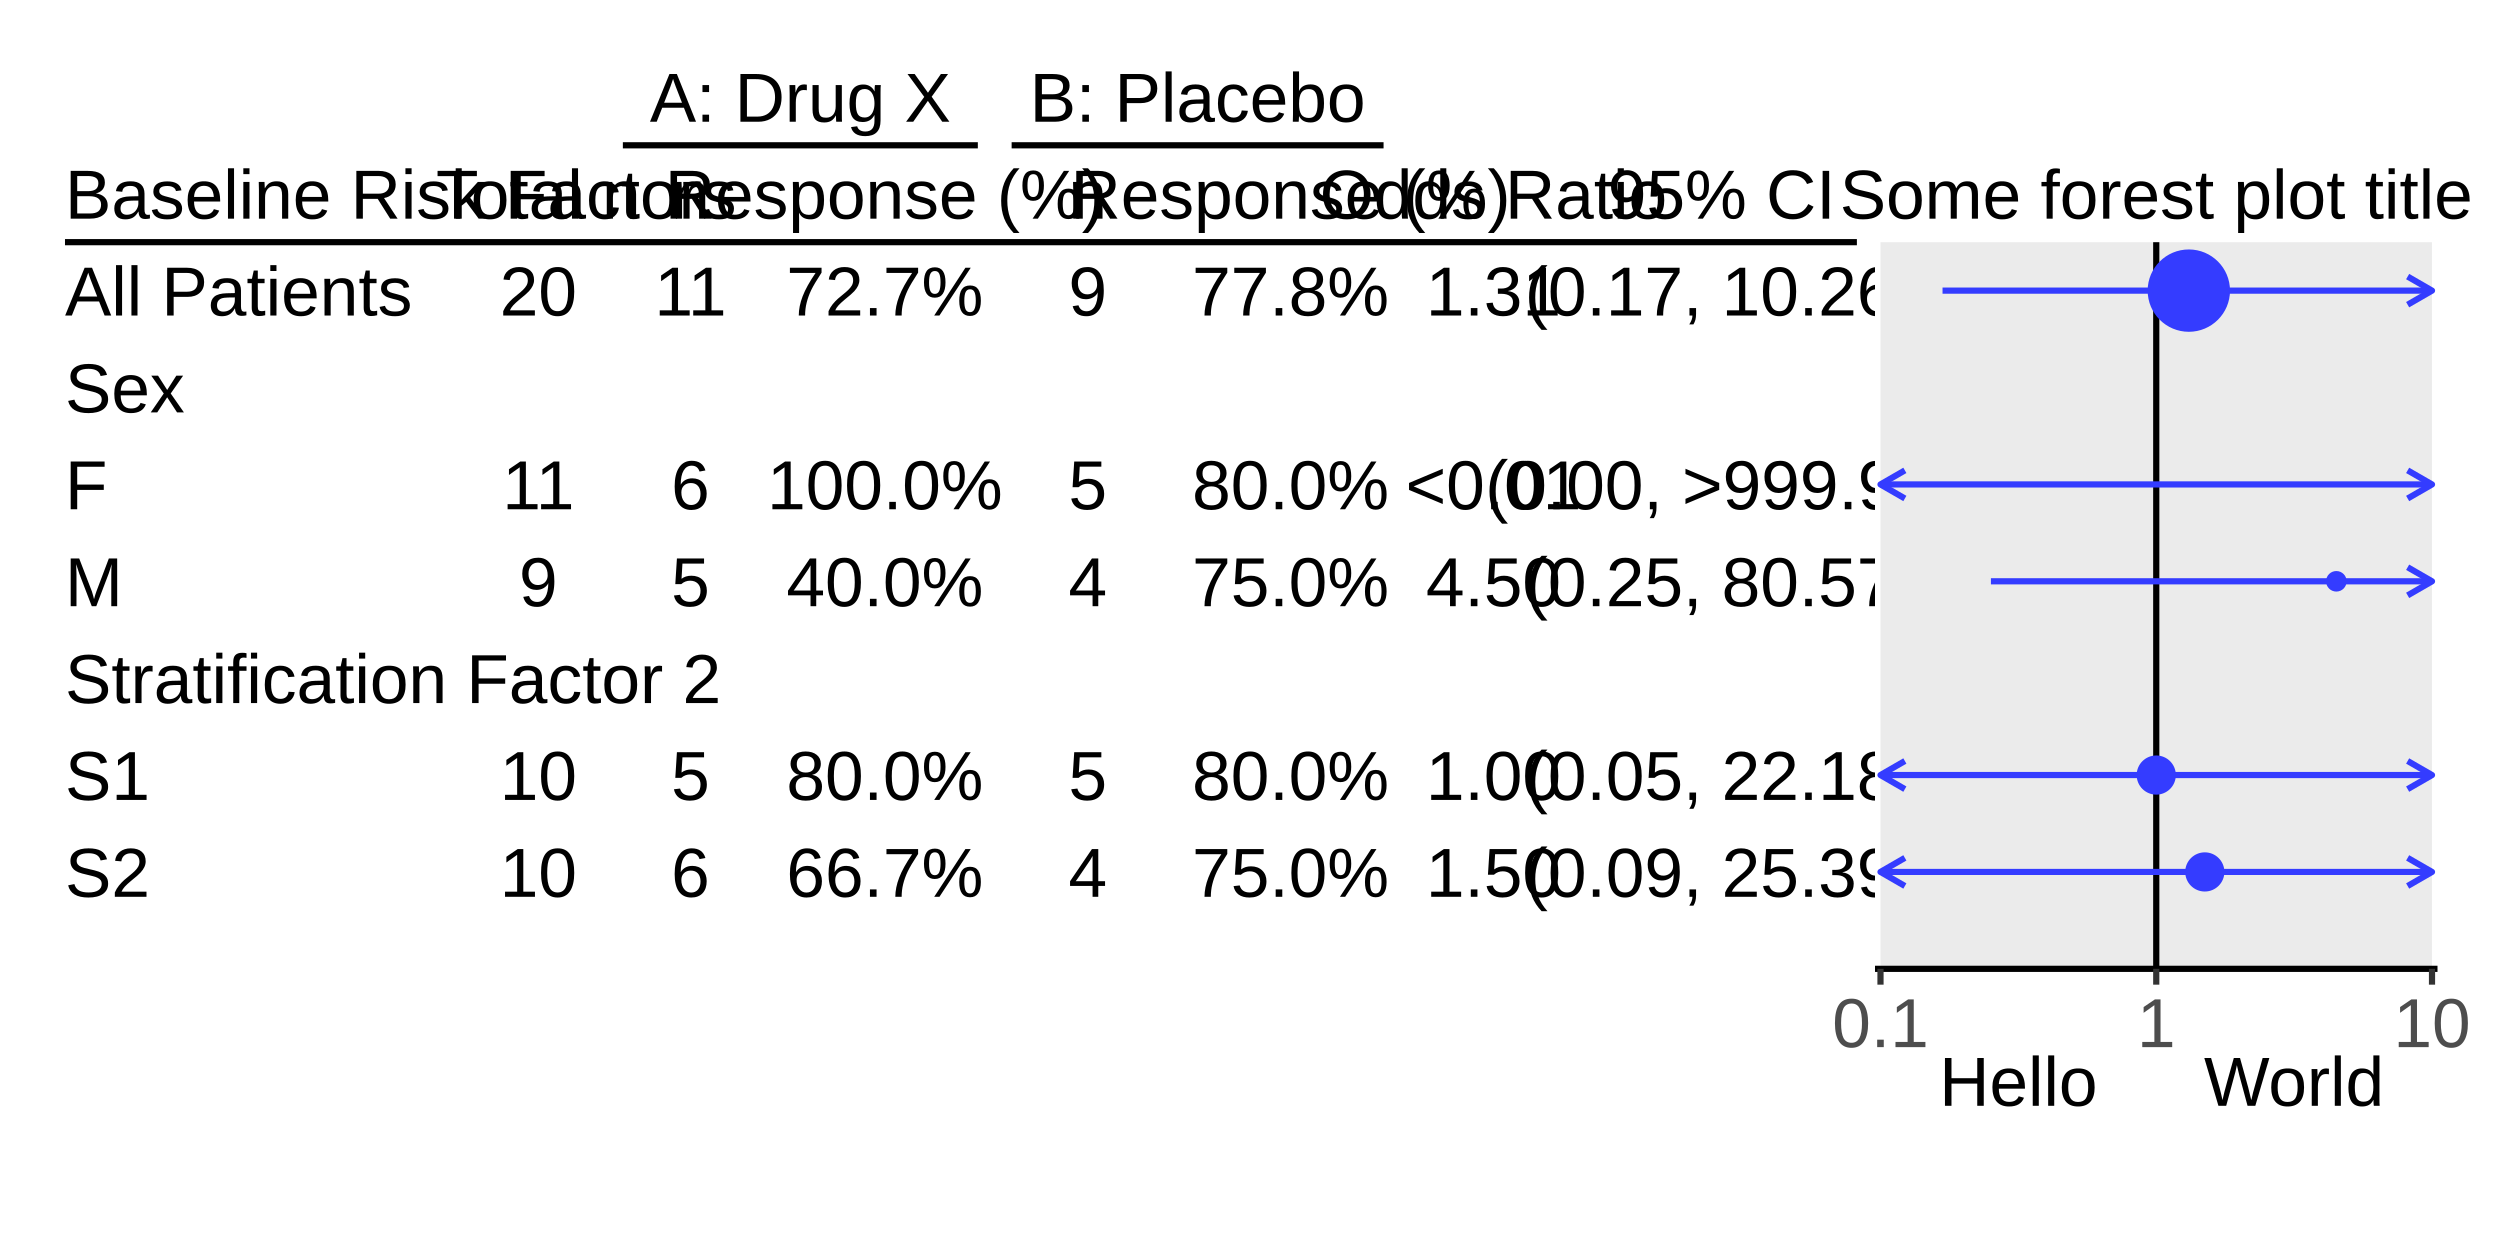
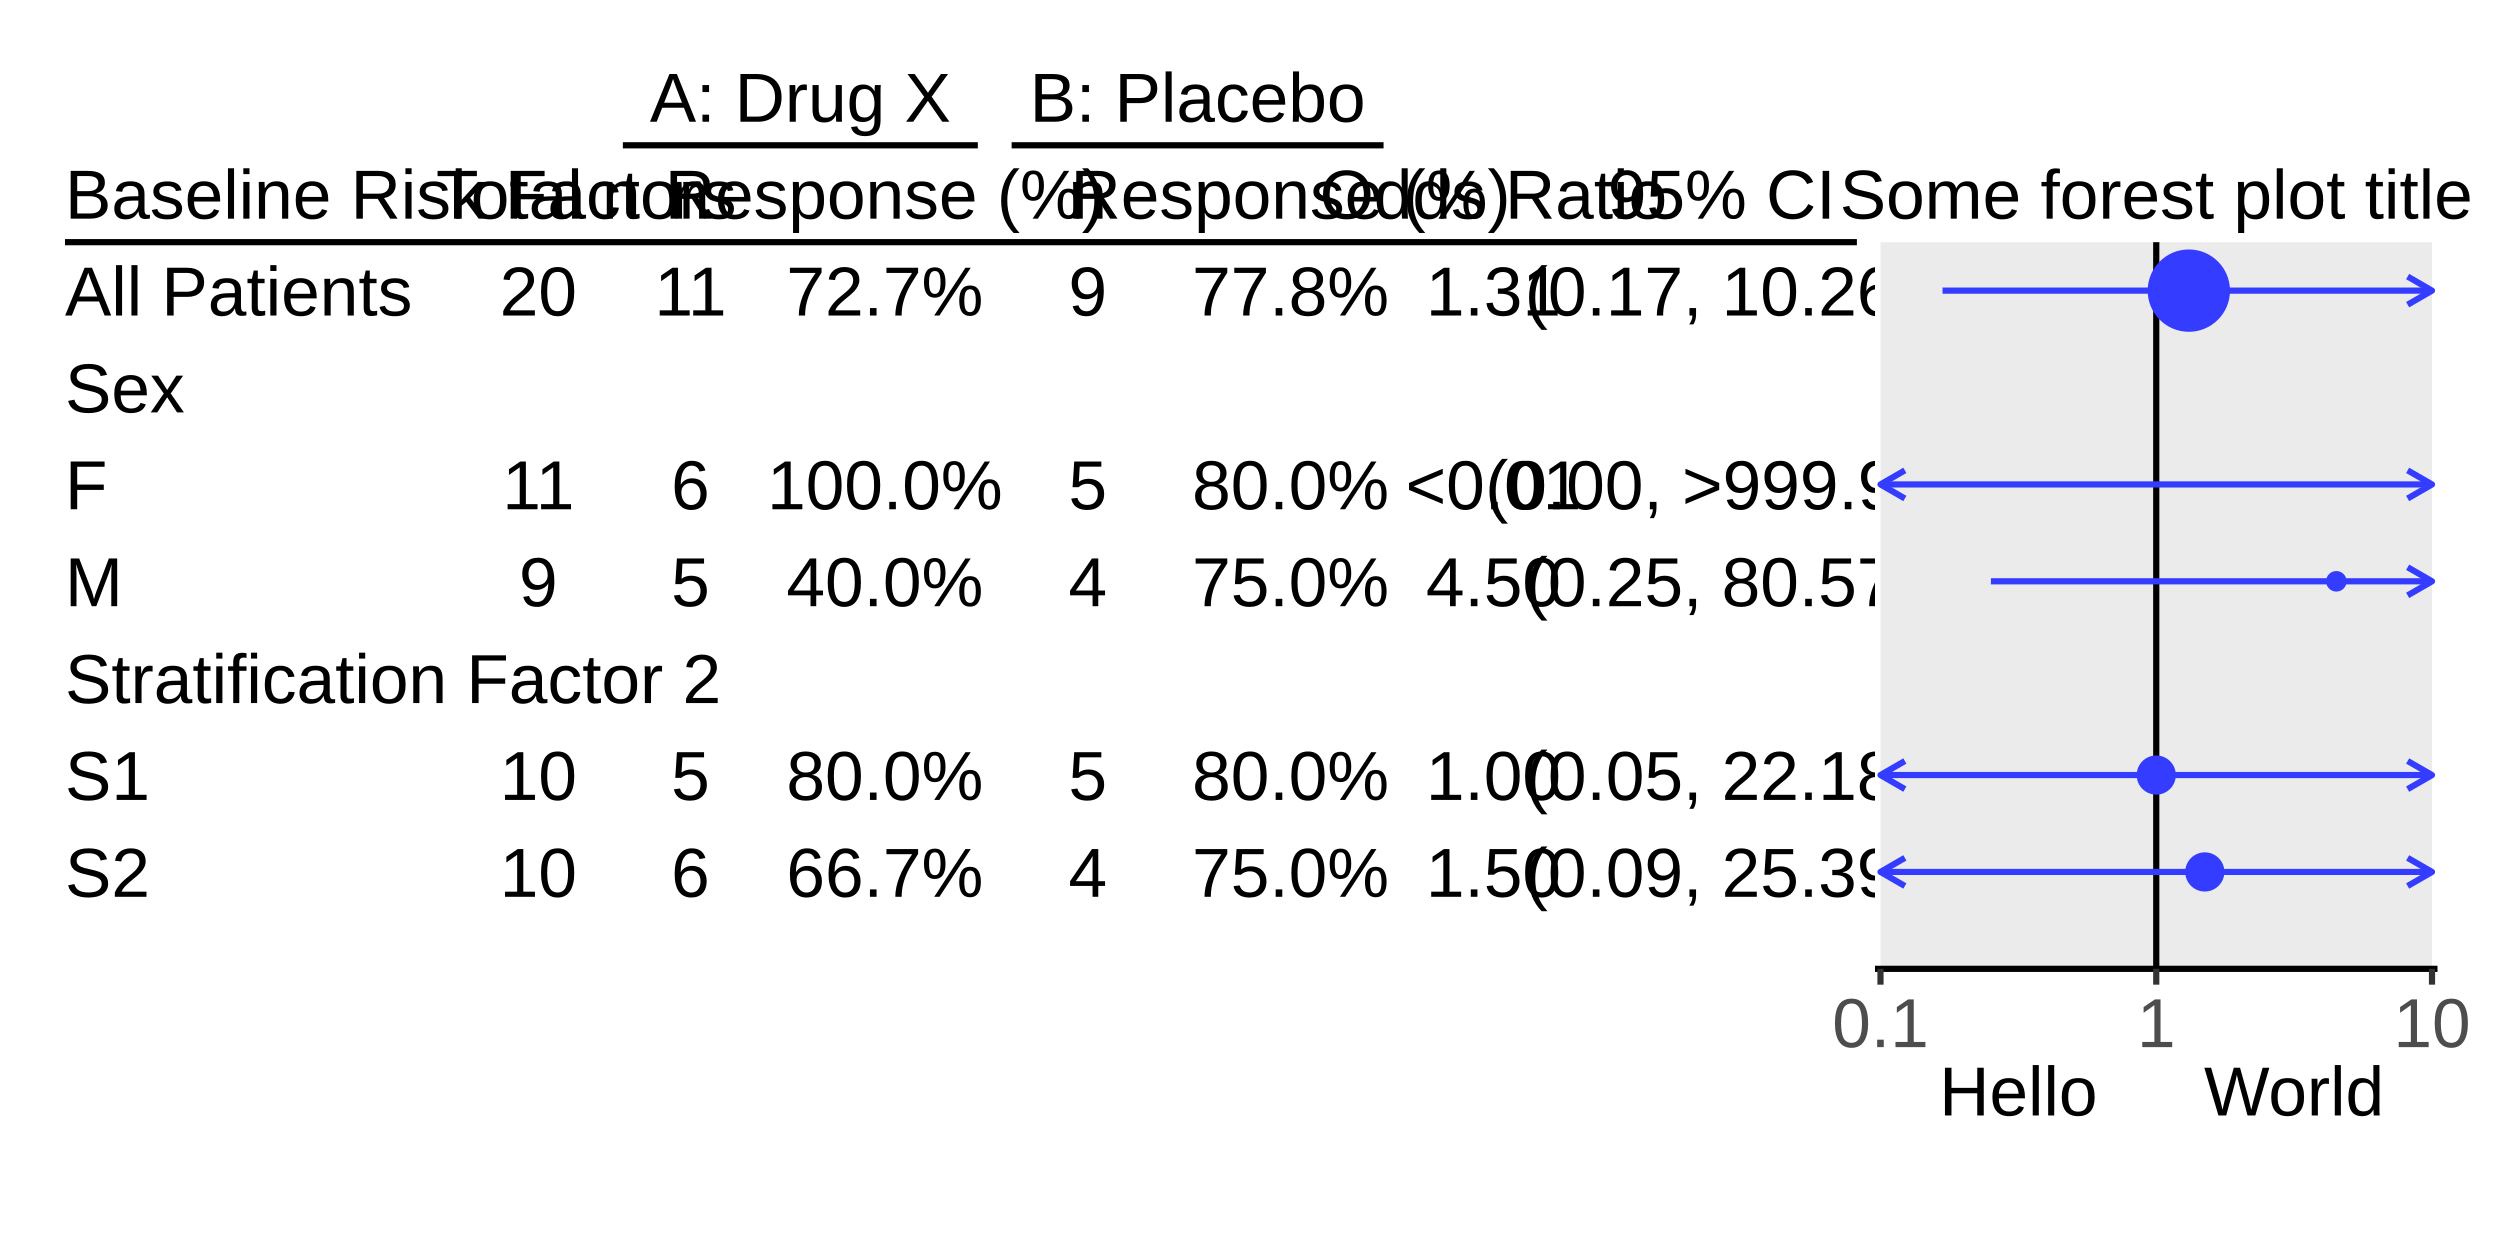
<svg xmlns="http://www.w3.org/2000/svg" width="432.00pt" height="216.00pt" viewBox="0 0 432.00 216.00">
  <g class="svglite">
    <defs>
      <style type="text/css">
    .svglite line, .svglite polyline, .svglite polygon, .svglite path, .svglite rect, .svglite circle {
      fill: none;
      stroke: #000000;
      stroke-linecap: round;
      stroke-linejoin: round;
      stroke-miterlimit: 10.00;
    }
    .svglite text {
      white-space: pre;
    }
    .svglite g.glyphgroup path {
      fill: inherit;
      stroke: none;
    }
  </style>
    </defs>
    <rect width="100%" height="100%" style="stroke: none; fill: none;" />
    <defs>
      <clipPath id="cpMC4wMHw0MzIuMDB8MC4wMHwyMTYuMDA=">
        <rect x="0.00" y="0.00" width="432.00" height="216.00" />
      </clipPath>
    </defs>
    <g clip-path="url(#cpMC4wMHw0MzIuMDB8MC4wMHwyMTYuMDA=)">
</g>
    <defs>
      <clipPath id="cpMC4wMHwzMjQuMDB8MC4wMHwyMTYuMDA=">
        <rect x="0.00" y="0.00" width="324.00" height="216.00" />
      </clipPath>
    </defs>
    <g clip-path="url(#cpMC4wMHwzMjQuMDB8MC4wMHwyMTYuMDA=)">
      <rect x="0.00" y="0.00" width="324.00" height="216.00" style="stroke-width: 0.00; stroke: none;" />
    </g>
    <g clip-path="url(#cpMC4wMHw0MzIuMDB8MC4wMHwyMTYuMDA=)">
</g>
    <defs>
      <clipPath id="cpOC4xMHwzMjQuMDB8MC4wMHwxNjcuNDE=">
        <rect x="8.10" y="0.00" width="315.90" height="167.41" />
      </clipPath>
    </defs>
    <g clip-path="url(#cpOC4xMHwzMjQuMDB8MC4wMHwxNjcuNDE=)">
      <line x1="11.23" y1="41.85" x2="320.87" y2="41.85" style="stroke-width: 1.07; stroke-linecap: butt;" />
      <text x="138.30" y="21.04" text-anchor="middle" style="font-size: 12.00px; font-family: &quot;Arial&quot;;" textLength="52.00px" lengthAdjust="spacingAndGlyphs">A: Drug X</text>
      <line x1="107.63" y1="25.11" x2="168.97" y2="25.11" style="stroke-width: 1.07; stroke-linecap: butt;" />
      <text x="206.95" y="21.04" text-anchor="middle" style="font-size: 12.00px; font-family: &quot;Arial&quot;;" textLength="58.02px" lengthAdjust="spacingAndGlyphs">B: Placebo</text>
      <line x1="174.81" y1="25.11" x2="239.08" y2="25.11" style="stroke-width: 1.07; stroke-linecap: butt;" />
      <text x="11.23" y="37.78" style="font-size: 12.00px; font-family: &quot;Arial&quot;;" textLength="116.03px" lengthAdjust="spacingAndGlyphs">Baseline Risk Factors</text>
      <text x="11.23" y="54.52" style="font-size: 12.00px; font-family: &quot;Arial&quot;;" textLength="60.02px" lengthAdjust="spacingAndGlyphs">All Patients</text>
      <text x="11.23" y="71.26" style="font-size: 12.00px; font-family: &quot;Arial&quot;;" textLength="20.67px" lengthAdjust="spacingAndGlyphs">Sex</text>
      <text x="11.23" y="88.00" style="font-size: 12.00px; font-family: &quot;Arial&quot;;" textLength="27.30px" lengthAdjust="spacingAndGlyphs">      F</text>
      <text x="11.23" y="104.75" style="font-size: 12.00px; font-family: &quot;Arial&quot;;" textLength="29.97px" lengthAdjust="spacingAndGlyphs">      M</text>
      <text x="11.23" y="121.49" style="font-size: 12.00px; font-family: &quot;Arial&quot;;" textLength="113.34px" lengthAdjust="spacingAndGlyphs">Stratification Factor 2</text>
      <text x="11.23" y="138.23" style="font-size: 12.00px; font-family: &quot;Arial&quot;;" textLength="34.64px" lengthAdjust="spacingAndGlyphs">      S1</text>
      <text x="11.23" y="154.97" style="font-size: 12.00px; font-family: &quot;Arial&quot;;" textLength="34.64px" lengthAdjust="spacingAndGlyphs">      S2</text>
      <text x="93.02" y="37.78" text-anchor="middle" style="font-size: 12.00px; font-family: &quot;Arial&quot;;" textLength="35.34px" lengthAdjust="spacingAndGlyphs">Total n</text>
      <text x="93.02" y="54.52" text-anchor="middle" style="font-size: 12.00px; font-family: &quot;Arial&quot;;" textLength="13.34px" lengthAdjust="spacingAndGlyphs">20</text>
      <text x="93.02" y="88.00" text-anchor="middle" style="font-size: 12.00px; font-family: &quot;Arial&quot;;" textLength="12.45px" lengthAdjust="spacingAndGlyphs">11</text>
      <text x="93.02" y="104.75" text-anchor="middle" style="font-size: 12.00px; font-family: &quot;Arial&quot;;" textLength="6.67px" lengthAdjust="spacingAndGlyphs">9</text>
      <text x="93.02" y="138.23" text-anchor="middle" style="font-size: 12.00px; font-family: &quot;Arial&quot;;" textLength="13.34px" lengthAdjust="spacingAndGlyphs">10</text>
      <text x="93.02" y="154.97" text-anchor="middle" style="font-size: 12.00px; font-family: &quot;Arial&quot;;" textLength="13.34px" lengthAdjust="spacingAndGlyphs">10</text>
      <text x="119.31" y="37.78" text-anchor="middle" style="font-size: 12.00px; font-family: &quot;Arial&quot;;" textLength="6.67px" lengthAdjust="spacingAndGlyphs">n</text>
      <text x="119.31" y="54.52" text-anchor="middle" style="font-size: 12.00px; font-family: &quot;Arial&quot;;" textLength="12.45px" lengthAdjust="spacingAndGlyphs">11</text>
      <text x="119.31" y="88.00" text-anchor="middle" style="font-size: 12.00px; font-family: &quot;Arial&quot;;" textLength="6.67px" lengthAdjust="spacingAndGlyphs">6</text>
      <text x="119.31" y="104.75" text-anchor="middle" style="font-size: 12.00px; font-family: &quot;Arial&quot;;" textLength="6.67px" lengthAdjust="spacingAndGlyphs">5</text>
      <text x="119.31" y="138.23" text-anchor="middle" style="font-size: 12.00px; font-family: &quot;Arial&quot;;" textLength="6.67px" lengthAdjust="spacingAndGlyphs">5</text>
      <text x="119.31" y="154.97" text-anchor="middle" style="font-size: 12.00px; font-family: &quot;Arial&quot;;" textLength="6.67px" lengthAdjust="spacingAndGlyphs">6</text>
      <text x="152.90" y="37.78" text-anchor="middle" style="font-size: 12.00px; font-family: &quot;Arial&quot;;" textLength="76.03px" lengthAdjust="spacingAndGlyphs">Response (%)</text>
      <text x="152.90" y="54.52" text-anchor="middle" style="font-size: 12.00px; font-family: &quot;Arial&quot;;" textLength="34.02px" lengthAdjust="spacingAndGlyphs">72.7%</text>
      <text x="152.90" y="88.00" text-anchor="middle" style="font-size: 12.00px; font-family: &quot;Arial&quot;;" textLength="40.69px" lengthAdjust="spacingAndGlyphs">100.0%</text>
      <text x="152.90" y="104.75" text-anchor="middle" style="font-size: 12.00px; font-family: &quot;Arial&quot;;" textLength="34.02px" lengthAdjust="spacingAndGlyphs">40.0%</text>
      <text x="152.90" y="138.23" text-anchor="middle" style="font-size: 12.00px; font-family: &quot;Arial&quot;;" textLength="34.02px" lengthAdjust="spacingAndGlyphs">80.0%</text>
      <text x="152.90" y="154.97" text-anchor="middle" style="font-size: 12.00px; font-family: &quot;Arial&quot;;" textLength="34.02px" lengthAdjust="spacingAndGlyphs">66.7%</text>
      <text x="187.96" y="37.78" text-anchor="middle" style="font-size: 12.00px; font-family: &quot;Arial&quot;;" textLength="6.67px" lengthAdjust="spacingAndGlyphs">n</text>
      <text x="187.96" y="54.52" text-anchor="middle" style="font-size: 12.00px; font-family: &quot;Arial&quot;;" textLength="6.67px" lengthAdjust="spacingAndGlyphs">9</text>
      <text x="187.96" y="88.00" text-anchor="middle" style="font-size: 12.00px; font-family: &quot;Arial&quot;;" textLength="6.67px" lengthAdjust="spacingAndGlyphs">5</text>
      <text x="187.96" y="104.75" text-anchor="middle" style="font-size: 12.00px; font-family: &quot;Arial&quot;;" textLength="6.67px" lengthAdjust="spacingAndGlyphs">4</text>
      <text x="187.96" y="138.23" text-anchor="middle" style="font-size: 12.00px; font-family: &quot;Arial&quot;;" textLength="6.67px" lengthAdjust="spacingAndGlyphs">5</text>
      <text x="187.96" y="154.97" text-anchor="middle" style="font-size: 12.00px; font-family: &quot;Arial&quot;;" textLength="6.67px" lengthAdjust="spacingAndGlyphs">4</text>
      <text x="223.01" y="37.78" text-anchor="middle" style="font-size: 12.00px; font-family: &quot;Arial&quot;;" textLength="76.03px" lengthAdjust="spacingAndGlyphs">Response (%)</text>
      <text x="223.01" y="54.52" text-anchor="middle" style="font-size: 12.00px; font-family: &quot;Arial&quot;;" textLength="34.02px" lengthAdjust="spacingAndGlyphs">77.8%</text>
      <text x="223.01" y="88.00" text-anchor="middle" style="font-size: 12.00px; font-family: &quot;Arial&quot;;" textLength="34.02px" lengthAdjust="spacingAndGlyphs">80.0%</text>
      <text x="223.01" y="104.75" text-anchor="middle" style="font-size: 12.00px; font-family: &quot;Arial&quot;;" textLength="34.02px" lengthAdjust="spacingAndGlyphs">75.0%</text>
      <text x="223.01" y="138.23" text-anchor="middle" style="font-size: 12.00px; font-family: &quot;Arial&quot;;" textLength="34.02px" lengthAdjust="spacingAndGlyphs">80.0%</text>
      <text x="223.01" y="154.97" text-anchor="middle" style="font-size: 12.00px; font-family: &quot;Arial&quot;;" textLength="34.02px" lengthAdjust="spacingAndGlyphs">75.0%</text>
      <text x="258.07" y="37.78" text-anchor="middle" style="font-size: 12.00px; font-family: &quot;Arial&quot;;" textLength="60.02px" lengthAdjust="spacingAndGlyphs">Odds Ratio</text>
      <text x="258.07" y="54.52" text-anchor="middle" style="font-size: 12.00px; font-family: &quot;Arial&quot;;" textLength="23.34px" lengthAdjust="spacingAndGlyphs">1.31</text>
      <text x="258.07" y="88.00" text-anchor="middle" style="font-size: 12.00px; font-family: &quot;Arial&quot;;" textLength="30.36px" lengthAdjust="spacingAndGlyphs">&lt;0.01</text>
      <text x="258.07" y="104.75" text-anchor="middle" style="font-size: 12.00px; font-family: &quot;Arial&quot;;" textLength="23.34px" lengthAdjust="spacingAndGlyphs">4.50</text>
      <text x="258.07" y="138.23" text-anchor="middle" style="font-size: 12.00px; font-family: &quot;Arial&quot;;" textLength="23.34px" lengthAdjust="spacingAndGlyphs">1.00</text>
      <text x="258.07" y="154.97" text-anchor="middle" style="font-size: 12.00px; font-family: &quot;Arial&quot;;" textLength="23.34px" lengthAdjust="spacingAndGlyphs">1.50</text>
      <text x="297.50" y="37.78" text-anchor="middle" style="font-size: 12.00px; font-family: &quot;Arial&quot;;" textLength="39.34px" lengthAdjust="spacingAndGlyphs">95% CI</text>
      <text x="297.50" y="54.52" text-anchor="middle" style="font-size: 12.00px; font-family: &quot;Arial&quot;;" textLength="68.02px" lengthAdjust="spacingAndGlyphs">(0.17, 10.26)</text>
      <text x="297.50" y="88.00" text-anchor="middle" style="font-size: 12.00px; font-family: &quot;Arial&quot;;" textLength="81.70px" lengthAdjust="spacingAndGlyphs">(0.00, &gt;999.99)</text>
      <text x="297.50" y="104.75" text-anchor="middle" style="font-size: 12.00px; font-family: &quot;Arial&quot;;" textLength="68.02px" lengthAdjust="spacingAndGlyphs">(0.25, 80.57)</text>
      <text x="297.50" y="138.23" text-anchor="middle" style="font-size: 12.00px; font-family: &quot;Arial&quot;;" textLength="68.02px" lengthAdjust="spacingAndGlyphs">(0.05, 22.18)</text>
      <text x="297.50" y="154.97" text-anchor="middle" style="font-size: 12.00px; font-family: &quot;Arial&quot;;" textLength="68.02px" lengthAdjust="spacingAndGlyphs">(0.09, 25.39)</text>
    </g>
    <g clip-path="url(#cpMC4wMHw0MzIuMDB8MC4wMHwyMTYuMDA=)">
</g>
    <defs>
      <clipPath id="cpMzI0LjAwfDQzMi4wMHwwLjAwfDIxNi4wMA==">
        <rect x="324.00" y="0.00" width="108.00" height="216.00" />
      </clipPath>
    </defs>
    <g clip-path="url(#cpMzI0LjAwfDQzMi4wMHwwLjAwfDIxNi4wMA==)">
      <rect x="324.00" y="0.00" width="108.00" height="216.00" style="stroke-width: 1.07; stroke: none;" />
    </g>
    <g clip-path="url(#cpMC4wMHw0MzIuMDB8MC4wMHwyMTYuMDA=)">
      <rect x="324.00" y="0.00" width="97.20" height="167.41" style="stroke-width: 1.07; stroke: none;" />
      <rect x="324.95" y="41.85" width="95.29" height="125.56" style="stroke-width: 1.07; stroke: none; stroke-linecap: butt; stroke-linejoin: miter; fill: #EBEBEB;" />
      <line x1="372.60" y1="167.41" x2="372.60" y2="41.85" style="stroke-width: 1.07; stroke-linecap: butt;" />
-       <text x="348.78" y="191.08" text-anchor="middle" style="font-size: 12.00px; font-family: &quot;Arial&quot;;" textLength="27.36px" lengthAdjust="spacingAndGlyphs">Hello</text>
-       <text x="396.42" y="191.08" text-anchor="middle" style="font-size: 12.00px; font-family: &quot;Arial&quot;;" textLength="31.12px" lengthAdjust="spacingAndGlyphs">World</text>
+       <text x="348.78" y="192.75" text-anchor="middle" style="font-size: 12.00px; font-family: &quot;Arial&quot;;" textLength="27.36px" lengthAdjust="spacingAndGlyphs">Hello</text>
+       <text x="396.42" y="192.75" text-anchor="middle" style="font-size: 12.00px; font-family: &quot;Arial&quot;;" textLength="31.12px" lengthAdjust="spacingAndGlyphs">World</text>
      <text x="372.60" y="37.78" text-anchor="middle" style="font-size: 12.00px; font-family: &quot;Arial&quot;;" textLength="109.34px" lengthAdjust="spacingAndGlyphs">Some forest plot title</text>
      <circle cx="378.23" cy="50.22" r="6.76" style="stroke-width: 0.71; stroke: #343CFF; fill: #343CFF;" />
      <circle cx="403.72" cy="100.45" r="1.42" style="stroke-width: 0.71; stroke: #343CFF; fill: #343CFF;" />
      <circle cx="372.60" cy="133.93" r="3.03" style="stroke-width: 0.71; stroke: #343CFF; fill: #343CFF;" />
      <circle cx="380.99" cy="150.67" r="3.03" style="stroke-width: 0.71; stroke: #343CFF; fill: #343CFF;" />
      <line x1="335.67" y1="50.22" x2="420.25" y2="50.22" style="stroke-width: 1.07; stroke: #343CFF; stroke-linecap: butt;" />
      <polyline points="416.04,52.65 420.25,50.22 416.04,47.79 " style="stroke-width: 1.07; stroke: #343CFF; stroke-linecap: butt;" />
      <line x1="324.95" y1="83.71" x2="420.25" y2="83.71" style="stroke-width: 1.07; stroke: #343CFF; stroke-linecap: butt;" />
      <polyline points="329.16,81.28 324.95,83.71 329.16,86.14 " style="stroke-width: 1.07; stroke: #343CFF; stroke-linecap: butt;" />
      <polyline points="416.04,86.14 420.25,83.71 416.04,81.28 " style="stroke-width: 1.07; stroke: #343CFF; stroke-linecap: butt;" />
      <line x1="344.03" y1="100.45" x2="420.25" y2="100.45" style="stroke-width: 1.07; stroke: #343CFF; stroke-linecap: butt;" />
      <polyline points="416.04,102.88 420.25,100.45 416.04,98.02 " style="stroke-width: 1.07; stroke: #343CFF; stroke-linecap: butt;" />
      <line x1="324.95" y1="133.93" x2="420.25" y2="133.93" style="stroke-width: 1.07; stroke: #343CFF; stroke-linecap: butt;" />
      <polyline points="329.16,131.50 324.95,133.93 329.16,136.36 " style="stroke-width: 1.07; stroke: #343CFF; stroke-linecap: butt;" />
      <polyline points="416.04,136.36 420.25,133.93 416.04,131.50 " style="stroke-width: 1.07; stroke: #343CFF; stroke-linecap: butt;" />
      <line x1="324.95" y1="150.67" x2="420.25" y2="150.67" style="stroke-width: 1.07; stroke: #343CFF; stroke-linecap: butt;" />
      <polyline points="329.16,148.24 324.95,150.67 329.16,153.10 " style="stroke-width: 1.07; stroke: #343CFF; stroke-linecap: butt;" />
      <polyline points="416.04,153.10 420.25,150.67 416.04,148.24 " style="stroke-width: 1.07; stroke: #343CFF; stroke-linecap: butt;" />
      <polyline points="324.00,167.41 421.20,167.41 " style="stroke-width: 1.07; stroke-linecap: butt;" />
      <polyline points="324.95,170.15 324.95,167.41 " style="stroke-width: 1.07; stroke: #333333; stroke-linecap: butt;" />
      <polyline points="372.60,170.15 372.60,167.41 " style="stroke-width: 1.07; stroke: #333333; stroke-linecap: butt;" />
      <polyline points="420.25,170.15 420.25,167.41 " style="stroke-width: 1.07; stroke: #333333; stroke-linecap: butt;" />
      <text x="324.95" y="180.94" text-anchor="middle" style="font-size: 12.00px;fill: #4D4D4D; font-family: &quot;Arial&quot;;" textLength="16.67px" lengthAdjust="spacingAndGlyphs">0.1</text>
      <text x="372.60" y="180.94" text-anchor="middle" style="font-size: 12.00px;fill: #4D4D4D; font-family: &quot;Arial&quot;;" textLength="6.67px" lengthAdjust="spacingAndGlyphs">1</text>
      <text x="420.25" y="180.94" text-anchor="middle" style="font-size: 12.00px;fill: #4D4D4D; font-family: &quot;Arial&quot;;" textLength="13.34px" lengthAdjust="spacingAndGlyphs">10</text>
    </g>
  </g>
</svg>
